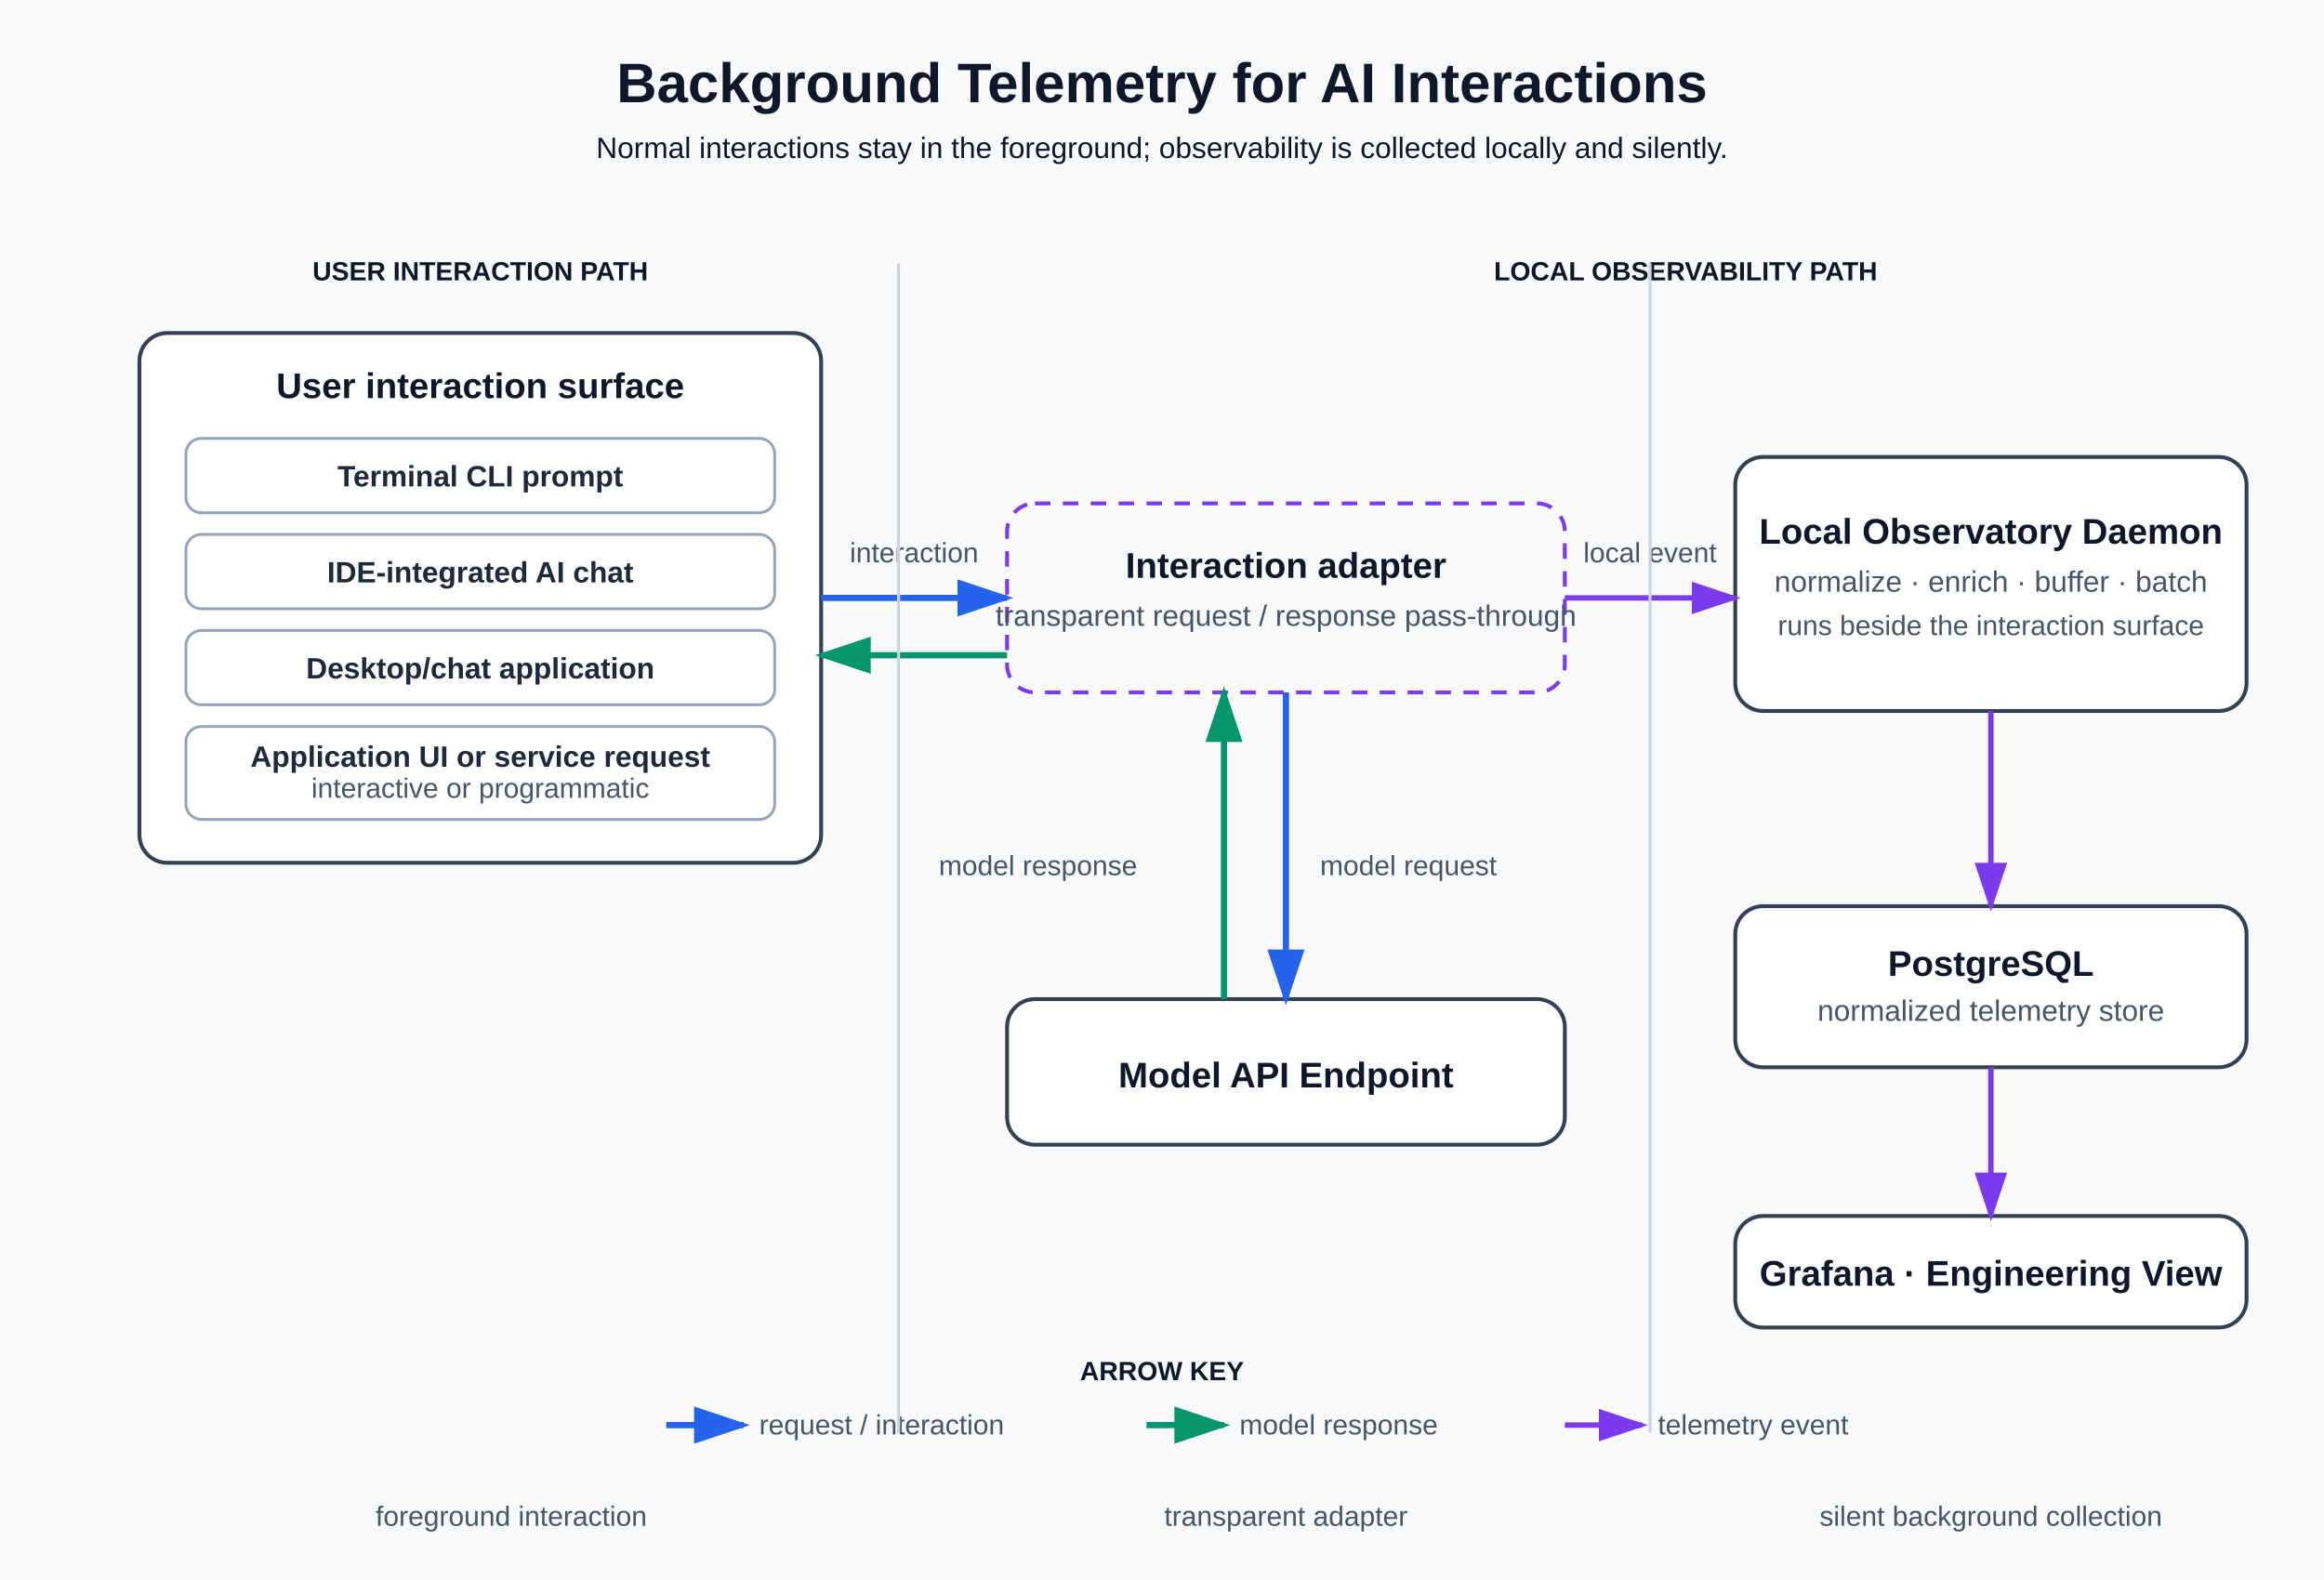
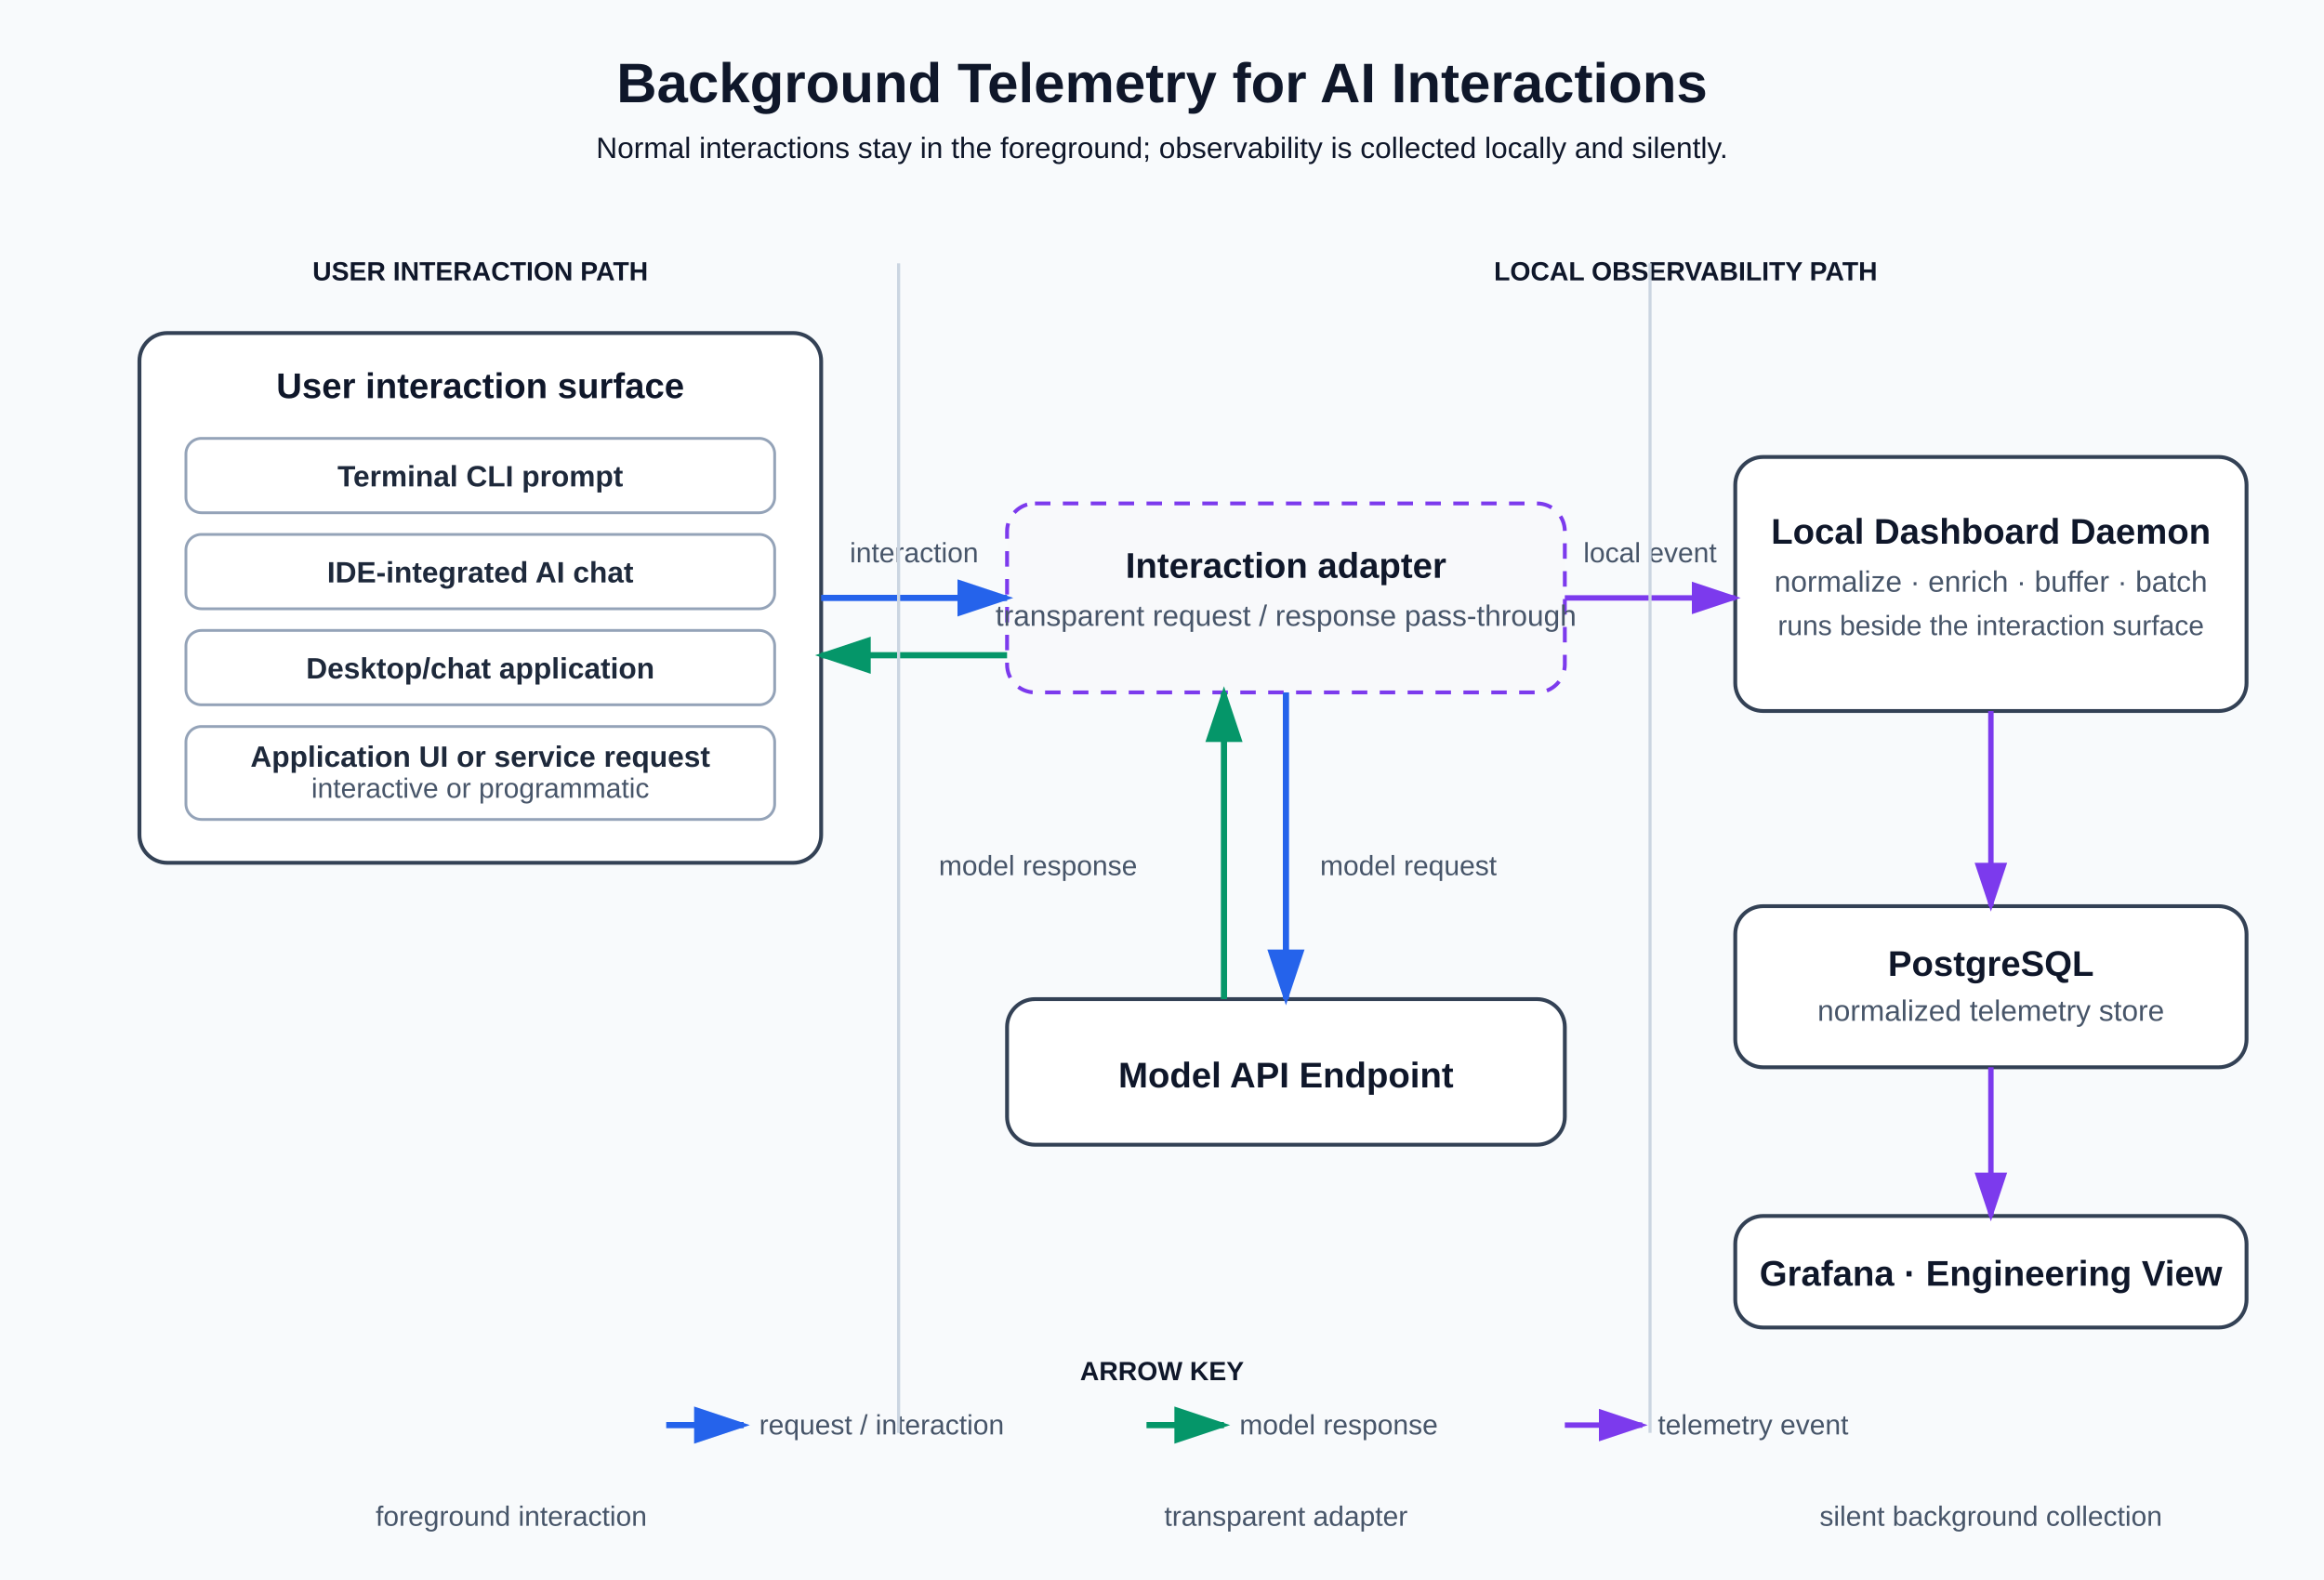
<svg xmlns="http://www.w3.org/2000/svg" width="1500" height="1020" viewBox="0 0 1500 1020" role="img" aria-labelledby="title description">
  <defs>
    <marker id="arrow-request" markerWidth="10" markerHeight="10" refX="8" refY="3" orient="auto">
      <path d="M0,0 L0,6 L9,3 z" fill="#2563eb" />
    </marker>
    <marker id="arrow-response" markerWidth="10" markerHeight="10" refX="8" refY="3" orient="auto">
      <path d="M0,0 L0,6 L9,3 z" fill="#059669" />
    </marker>
    <marker id="arrow-telemetry" markerWidth="10" markerHeight="10" refX="8" refY="3" orient="auto">
      <path d="M0,0 L0,6 L9,3 z" fill="#7c3aed" />
    </marker>
    <style>
      .heading { font-family: Arial, Helvetica, sans-serif; fill: #0f172a; }
      .label { font-family: Arial, Helvetica, sans-serif; fill: #0f172a; font-size: 23px; font-weight: 700; }
      .sub { font-family: Arial, Helvetica, sans-serif; fill: #475569; font-size: 19px; }
      .note { font-family: Arial, Helvetica, sans-serif; fill: #475569; font-size: 18px; }
      .surface { font-family: Arial, Helvetica, sans-serif; fill: #1e293b; font-size: 19px; font-weight: 600; }
      .solid { fill: #ffffff; stroke: #334155; stroke-width: 2.5; }
      .transparent { fill: #f8fafc; fill-opacity: 0.45; stroke: #7c3aed; stroke-width: 2.5; stroke-dasharray: 10 8; }
      .surface-box { fill: #ffffff; stroke: #94a3b8; stroke-width: 1.8; }
      .request { fill: none; stroke: #2563eb; stroke-width: 4; marker-end: url(#arrow-request); }
      .response { fill: none; stroke: #059669; stroke-width: 4; marker-end: url(#arrow-response); }
      .telemetry { fill: none; stroke: #7c3aed; stroke-width: 3.5; marker-end: url(#arrow-telemetry); }
    </style>
  </defs>
  <rect width="1500" height="1020" fill="#f8fafc" />
  <text x="750" y="66" text-anchor="middle" class="heading" font-size="36" font-weight="700">Background Telemetry for AI Interactions</text>
  <text x="750" y="102" text-anchor="middle" class="heading" font-size="19" fill="#475569">Normal interactions stay in the foreground; observability is collected locally and silently.</text>
  <g transform="translate(0 25)">
    <text x="310" y="156" text-anchor="middle" class="heading" font-size="17" font-weight="700" fill="#2563eb">USER INTERACTION PATH</text>
    <text x="1088" y="156" text-anchor="middle" class="heading" font-size="17" font-weight="700" fill="#7c3aed">LOCAL OBSERVABILITY PATH</text>
    <rect x="90" y="190" width="440" height="342" rx="18" class="solid" />
    <text x="310" y="232" text-anchor="middle" class="label">User interaction surface</text>
    <rect x="120" y="258" width="380" height="48" rx="10" class="surface-box" />
    <text x="310" y="289" text-anchor="middle" class="surface">Terminal CLI prompt</text>
    <rect x="120" y="320" width="380" height="48" rx="10" class="surface-box" />
    <text x="310" y="351" text-anchor="middle" class="surface">IDE-integrated AI chat</text>
    <rect x="120" y="382" width="380" height="48" rx="10" class="surface-box" />
    <text x="310" y="413" text-anchor="middle" class="surface">Desktop/chat application</text>
    <rect x="120" y="444" width="380" height="60" rx="10" class="surface-box" />
    <text x="310" y="470" text-anchor="middle" class="surface">Application UI or service request</text>
    <text x="310" y="490" text-anchor="middle" class="note">interactive or programmatic</text>
    <rect x="650" y="300" width="360" height="122" rx="18" class="transparent" />
    <text x="830" y="348" text-anchor="middle" class="label" fill="#5b21b6">Interaction adapter</text>
    <text x="830" y="379" text-anchor="middle" class="sub">transparent request / response pass-through</text>
    <rect x="1120" y="270" width="330" height="164" rx="18" class="solid" stroke="#7c3aed" />
-     <text x="1285" y="326" text-anchor="middle" class="label">Local Observatory Daemon</text>
+     <text x="1285" y="326" text-anchor="middle" class="label">Local Dashboard Daemon</text>
    <text x="1285" y="357" text-anchor="middle" class="sub">normalize · enrich · buffer · batch</text>
    <text x="1285" y="385" text-anchor="middle" class="note">runs beside the interaction surface</text>
    <path d="M530 361 L650 361" class="request" />
    <text x="590" y="338" text-anchor="middle" class="note" fill="#2563eb">interaction</text>
    <path d="M1010 361 L1120 361" class="telemetry" />
    <text x="1065" y="338" text-anchor="middle" class="note" fill="#6d28d9">local event</text>
    <rect x="650" y="620" width="360" height="94" rx="18" class="solid" />
    <text x="830" y="677" text-anchor="middle" class="label">Model API Endpoint</text>
    <path d="M830 422 L830 620" class="request" />
    <text x="852" y="540" class="note" fill="#2563eb">model request</text>
    <path d="M790 620 L790 422" class="response" />
    <text x="734" y="540" text-anchor="end" class="note" fill="#059669">model response</text>
    <path d="M650 398 L530 398" class="response" />
    <rect x="1120" y="560" width="330" height="104" rx="18" class="solid" />
    <text x="1285" y="605" text-anchor="middle" class="label">PostgreSQL</text>
    <text x="1285" y="634" text-anchor="middle" class="sub">normalized telemetry store</text>
    <rect x="1120" y="760" width="330" height="72" rx="18" class="solid" />
    <text x="1285" y="805" text-anchor="middle" class="label">Grafana · Engineering View</text>
    <path d="M1285 434 L1285 560" class="telemetry" />
    <path d="M1285 664 L1285 760" class="telemetry" />
    <text x="750" y="866" text-anchor="middle" class="heading" font-size="17" font-weight="700">ARROW KEY</text>
    <path d="M430 895 L480 895" class="request" />
    <text x="490" y="901" class="note" fill="#2563eb">request / interaction</text>
    <path d="M740 895 L790 895" class="response" />
    <text x="800" y="901" class="note" fill="#059669">model response</text>
    <path d="M1010 895 L1060 895" class="telemetry" />
    <text x="1070" y="901" class="note" fill="#6d28d9">telemetry event</text>
    <line x1="580" y1="145" x2="580" y2="900" stroke="#cbd5e1" stroke-width="2" />
    <line x1="1065" y1="145" x2="1065" y2="900" stroke="#cbd5e1" stroke-width="2" />
    <text x="330" y="960" text-anchor="middle" class="note">foreground interaction</text>
    <text x="830" y="960" text-anchor="middle" class="note">transparent adapter</text>
    <text x="1285" y="960" text-anchor="middle" class="note">silent background collection</text>
  </g>
</svg>
